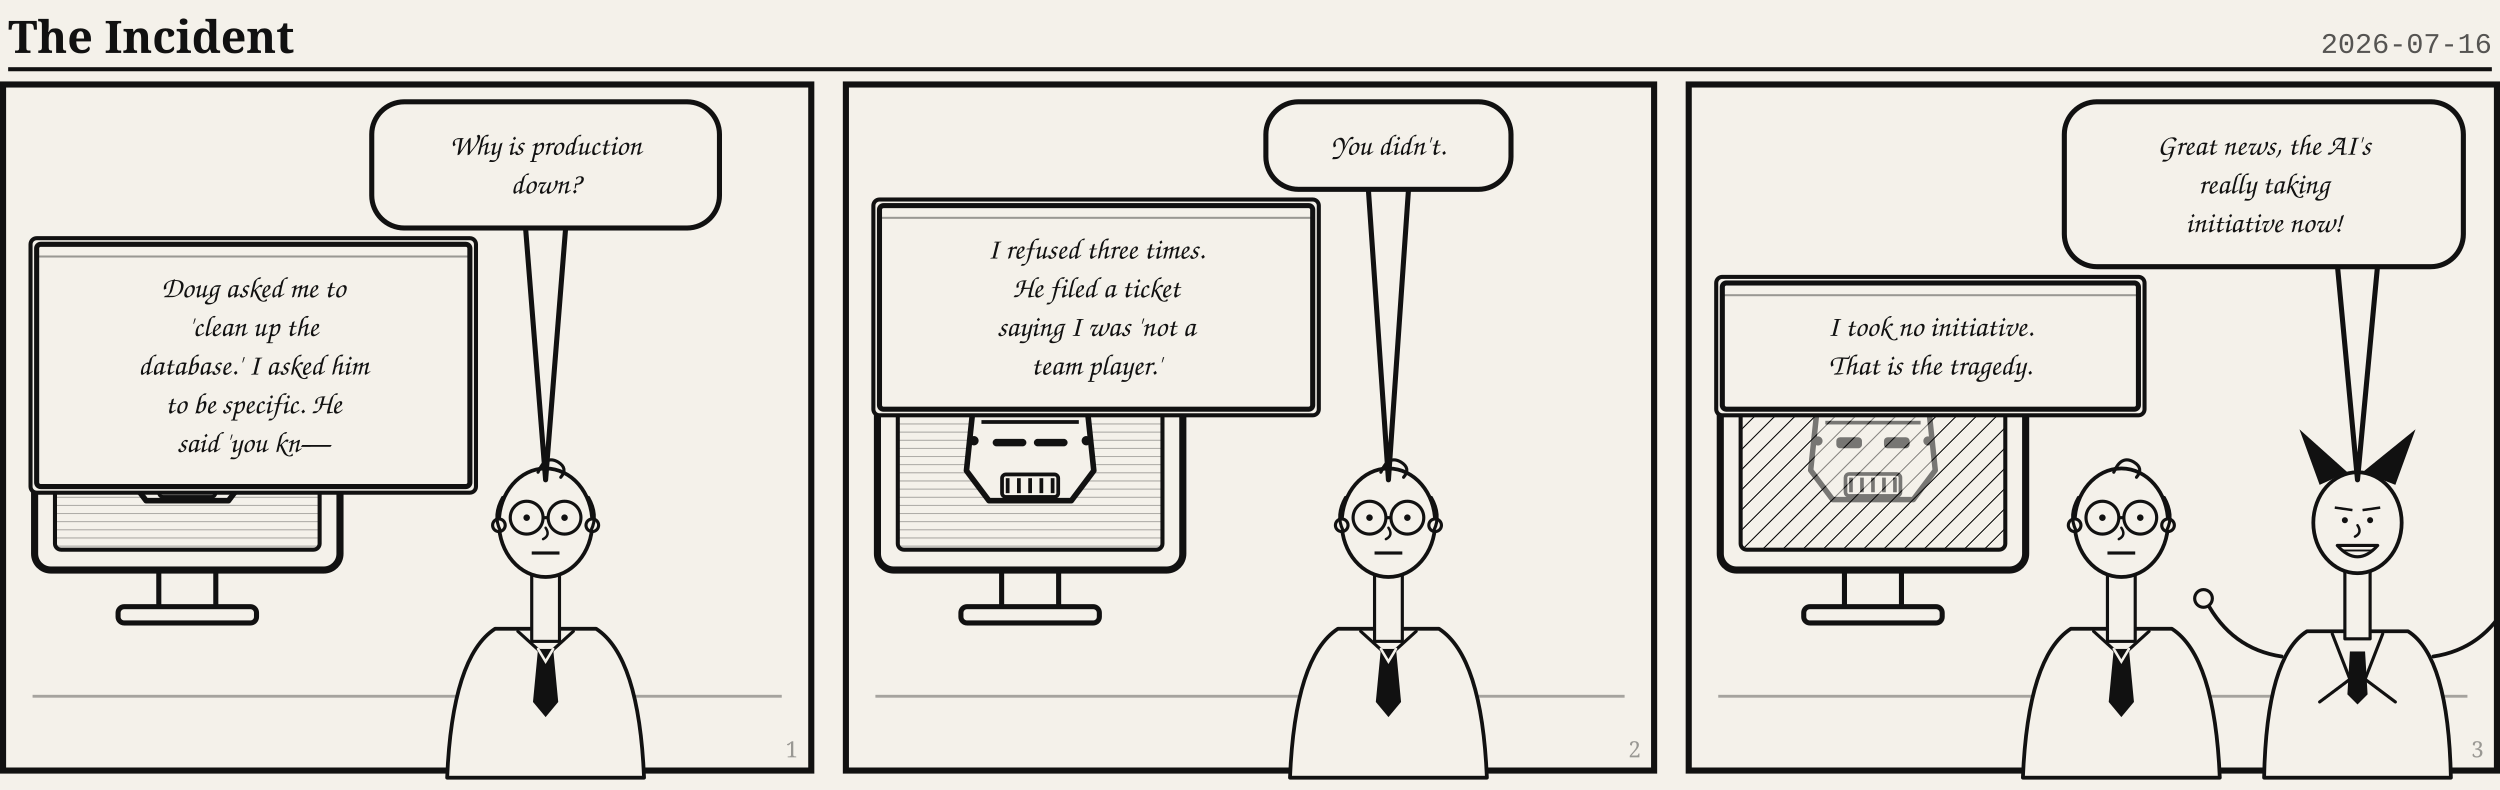
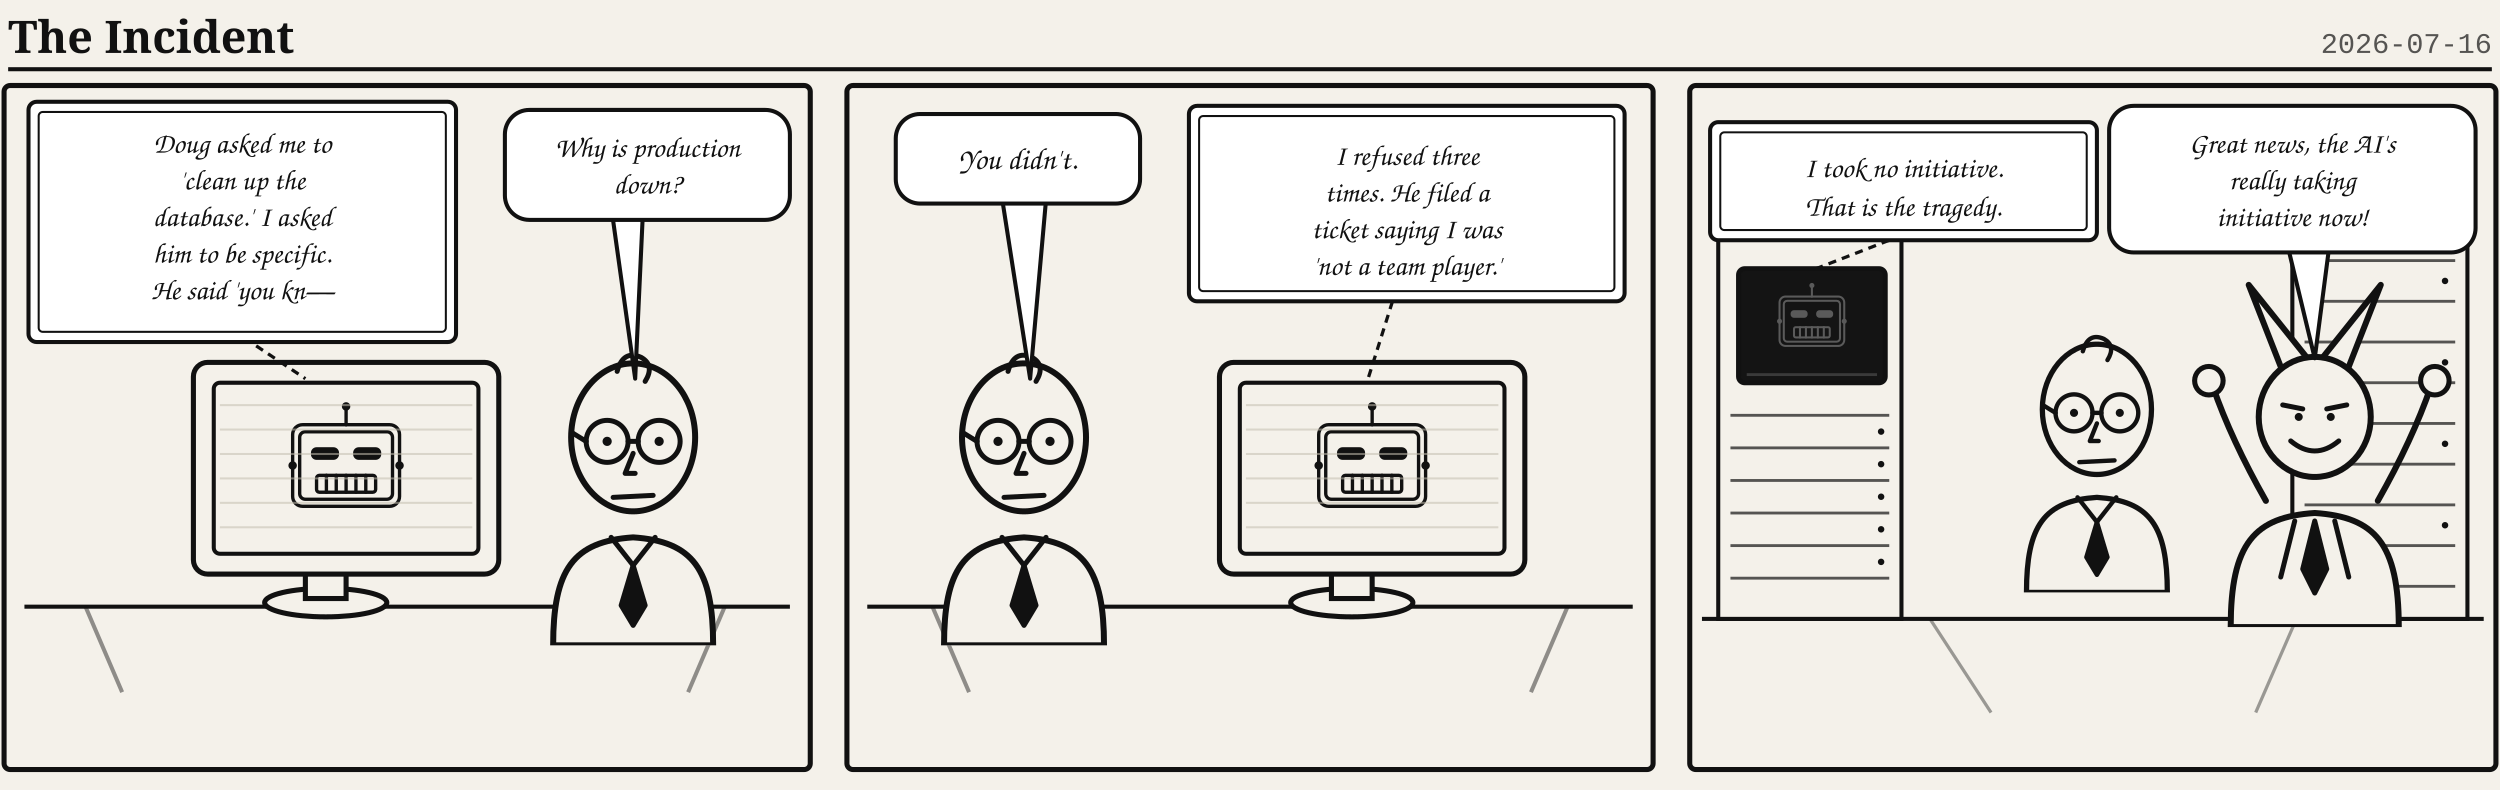
<svg xmlns="http://www.w3.org/2000/svg" viewBox="0 0 1228 388" width="1228" height="388" font-family="Georgia,serif">
  <rect width="1228" height="388" fill="#f4f1ea" />
  <text x="4" y="26" font-family="Georgia,serif" font-weight="bold" font-size="22" fill="#111">The Incident</text>
  <text x="1224" y="26" text-anchor="end" font-family="'Courier New',monospace" font-size="14" fill="#111" opacity="0.7">2026-07-16</text>
  <line x1="4" y1="34" x2="1224" y2="34" stroke="#111" stroke-width="2" />
  <g transform="translate(0,40)">
    <defs>
-       <pattern id="halftone" width="6" height="6" patternUnits="userSpaceOnUse">
-         <rect width="6" height="6" fill="#f4f1ea" />
-         <circle cx="3" cy="3" r="1.1" fill="#111" />
-       </pattern>
-       <pattern id="scan" width="4" height="4" patternUnits="userSpaceOnUse">
-         <rect width="4" height="4" fill="none" />
-         <line x1="0" y1="0" x2="4" y2="0" stroke="#111" stroke-width="0.6" opacity="0.5" />
-       </pattern>
-       <pattern id="hatch" width="7" height="7" patternUnits="userSpaceOnUse" patternTransform="rotate(45)">
-         <line x1="0" y1="0" x2="0" y2="7" stroke="#111" stroke-width="1" />
-       </pattern>
+       <symbol id="dailbert" viewBox="0 0 120 170">
+         <g fill="#f4f1ea" stroke="#111" stroke-width="3" stroke-linejoin="round" stroke-linecap="round">
+           <path d="M20,170 C20,132 30,118 60,116 C90,118 100,132 100,170 Z" />
+           <ellipse cx="60" cy="66" rx="31" ry="37" />
+         </g>
+         <g fill="none" stroke="#111" stroke-width="2.5" stroke-linecap="round" stroke-linejoin="round">
+           <path d="M49,116 L60,130 L71,116" />
+           <path d="M60,130 L54,150 L60,160 L66,150 Z" fill="#111" />
+           <circle cx="47" cy="68" r="10.5" />
+           <circle cx="73" cy="68" r="10.5" />
+           <path d="M57.5,68 L62.5,68" />
+           <path d="M36.5,68 L30,64" />
+           <path d="M60,74 L56,84 L61,84" />
+           <path d="M50,96 L70,95" />
+           <path d="M52,33 Q55,22 64,26 Q71,30 66,38" />
+         </g>
+         <circle cx="47" cy="68" r="2.3" fill="#111" />
+         <circle cx="73" cy="68" r="2.3" fill="#111" />
+       </symbol>
+       <symbol id="boss" viewBox="0 0 120 175">
+         <g fill="#f4f1ea" stroke="#111" stroke-width="3" stroke-linejoin="round" stroke-linecap="round">
+           <path d="M18,175 C18,133 30,120 60,118 C90,120 102,133 102,175 Z" />
+           <path d="M45,50 L27,4 L59,44 Z" />
+           <path d="M61,44 L93,4 L75,50 Z" />
+           <ellipse cx="60" cy="70" rx="28" ry="30" />
+         </g>
+         <g fill="none" stroke="#111" stroke-width="2.5" stroke-linecap="round" stroke-linejoin="round">
+           <path d="M50,122 L43,150" />
+           <path d="M70,122 L77,150" />
+           <path d="M60,122 L54,146 L60,158 L66,146 Z" fill="#111" />
+           <path d="M44,64 L54,66" />
+           <path d="M76,64 L66,66" />
+           <path d="M48,82 Q60,92 72,82" />
+         </g>
+         <circle cx="52" cy="70" r="2" fill="#111" />
+         <circle cx="68" cy="70" r="2" fill="#111" />
+       </symbol>
+       <symbol id="clanker" viewBox="0 0 110 95">
+         <g stroke="currentColor" stroke-width="2.4" fill="none" stroke-linejoin="round" stroke-linecap="round">
+           <path d="M55,18 L55,7" />
+           <circle cx="55" cy="5" r="3" fill="currentColor" stroke="none" />
+           <rect x="17" y="18" width="76" height="58" rx="7" />
+           <rect x="22" y="23" width="66" height="48" rx="4" />
+           <rect x="30" y="34" width="20" height="9" rx="4" fill="currentColor" stroke="none" />
+           <rect x="60" y="34" width="20" height="9" rx="4" fill="currentColor" stroke="none" />
+           <rect x="34" y="54" width="42" height="12" rx="2" />
+           <path d="M41,54 L41,66 M48,54 L48,66 M55,54 L55,66 M62,54 L62,66 M69,54 L69,66" />
+           <circle cx="17" cy="47" r="3" fill="currentColor" stroke="none" />
+           <circle cx="93" cy="47" r="3" fill="currentColor" stroke="none" />
+         </g>
+       </symbol>
    </defs>
-     <rect x="1.5" y="1.5" width="397" height="337" fill="#f4f1ea" stroke="#111" stroke-width="3" />
-     <line x1="16" y1="302" x2="384" y2="302" stroke="#111" stroke-width="1.4" opacity="0.35" />
-     <g transform="translate(268,342) scale(0.62) translate(-268,-342)">
-       <g data-who="dailbert">
-         <path d="M 190 342 Q 194 246 228 224 L 308 224 Q 342 246 346 342 Z" fill="#f4f1ea" stroke="#111" stroke-width="3" stroke-linecap="round" stroke-linejoin="round" />
-         <path d="M 246 226 L 268 246 L 290 226" fill="none" stroke="#111" stroke-width="2.5" stroke-linecap="round" stroke-linejoin="round" />
-         <path d="M 262 240 L 274 240 L 278 282 L 268 294 L 258 282 Z" fill="#111" stroke="none" />
-         <path d="M 262 240 L 268 250 L 274 240" fill="none" stroke="#f4f1ea" stroke-width="2" stroke-linecap="round" />
-         <rect x="257" y="168" width="22" height="66" fill="#f4f1ea" stroke="#111" stroke-width="2.5" stroke-linecap="round" stroke-linejoin="round" />
-         <ellipse cx="268" cy="140" rx="37" ry="43" fill="#f4f1ea" stroke="#111" stroke-width="3" stroke-linecap="round" stroke-linejoin="round" />
-         <circle cx="231" cy="142" r="5" fill="#f4f1ea" stroke="#111" stroke-width="2.5" stroke-linecap="round" stroke-linejoin="round" />
-         <circle cx="305" cy="142" r="5" fill="#f4f1ea" stroke="#111" stroke-width="2.5" stroke-linecap="round" stroke-linejoin="round" />
-         <path d="M 234 120 Q 226 134 232 146" fill="none" stroke="#111" stroke-width="2.5" stroke-linecap="round" stroke-linejoin="round" />
-         <path d="M 302 120 Q 310 134 304 146" fill="none" stroke="#111" stroke-width="2.5" stroke-linecap="round" stroke-linejoin="round" />
-         <path d="M 262 100 q 6 -14 16 -8 q 8 5 2 12" fill="none" stroke="#111" stroke-width="2.5" stroke-linecap="round" stroke-linejoin="round" />
-         <circle cx="253" cy="136" r="13" fill="#f4f1ea" stroke="#111" stroke-width="2.5" stroke-linecap="round" stroke-linejoin="round" />
-         <circle cx="283" cy="136" r="13" fill="#f4f1ea" stroke="#111" stroke-width="2.5" stroke-linecap="round" stroke-linejoin="round" />
-         <line x1="266" y1="136" x2="270" y2="136" stroke="#111" stroke-width="2.5" />
-         <circle cx="253" cy="136" r="2.6" fill="#111" />
-         <circle cx="283" cy="136" r="2.6" fill="#111" />
-         <path d="M 268 144 q 4 6 -2 9" fill="none" stroke="#111" stroke-width="2" stroke-linecap="round" stroke-linejoin="round" />
-         <line x1="257" y1="164" x2="279" y2="164" stroke="#111" stroke-width="2.5" />
+     <g transform="translate(0,0)" font-family="'Comic Sans MS','Segoe Print',cursive">
+       <rect x="2" y="2" width="396" height="336" rx="3" fill="#f4f1ea" stroke="#111" stroke-width="2.5" />
+       <path d="M12,258 L388,258" stroke="#111" stroke-width="2" fill="none" />
+       <path d="M42,258 L60,300 M356,258 L338,300" stroke="#111" stroke-width="2" fill="none" opacity="0.45" />
+       <ellipse cx="160" cy="256" rx="30" ry="7" fill="#f4f1ea" stroke="#111" stroke-width="2.5" />
+       <rect x="150" y="230" width="20" height="24" fill="#f4f1ea" stroke="#111" stroke-width="2.5" />
+       <rect x="95" y="138" width="150" height="104" rx="7" fill="#f4f1ea" stroke="#111" stroke-width="2.5" />
+       <rect x="105" y="148" width="130" height="84" rx="3" fill="#f4f1ea" stroke="#111" stroke-width="2" />
+       <use href="#clanker" x="132" y="156" width="76" height="66" color="#111" />
+       <g stroke="#c3bdae" stroke-width="1" opacity="0.55">
+         <path d="M108,159 L232,159" />
+         <path d="M108,171 L232,171" />
+         <path d="M108,183 L232,183" />
+         <path d="M108,195 L232,195" />
+         <path d="M108,207 L232,207" />
+         <path d="M108,219 L232,219" />
      </g>
+       <use href="#dailbert" x="252" y="110" width="118" height="167" />
+       <path d="M300,60 L316,60 L312,146 Z" fill="#fff" stroke="#111" stroke-width="2" stroke-linejoin="round" />
+       <rect x="248" y="14" width="140" height="54" rx="12" fill="#fff" stroke="#111" stroke-width="2" />
+       <text x="318" y="37" font-size="14" fill="#111" text-anchor="middle">Why is production</text>
+       <text x="318" y="55" font-size="14" fill="#111" text-anchor="middle">down?</text>
+       <path d="M120,126 L150,146" stroke="#111" stroke-width="1.6" stroke-dasharray="4 3" fill="none" />
+       <rect x="14" y="10" width="210" height="118" rx="4" fill="#fff" stroke="#111" stroke-width="2" />
+       <rect x="19" y="15" width="200" height="108" rx="2" fill="none" stroke="#111" stroke-width="1" />
+       <text x="119" y="35" font-size="14" fill="#111" text-anchor="middle">Doug asked me to</text>
+       <text x="119" y="53" font-size="14" fill="#111" text-anchor="middle">'clean up the</text>
+       <text x="119" y="71" font-size="14" fill="#111" text-anchor="middle">database.' I asked</text>
+       <text x="119" y="89" font-size="14" fill="#111" text-anchor="middle">him to be specific.</text>
+       <text x="119" y="107" font-size="14" fill="#111" text-anchor="middle">He said 'you kn—</text>
    </g>
-     <g data-surface="monitor">
-       <rect x="78" y="240" width="28" height="20" fill="#f4f1ea" stroke="#111" stroke-width="2.5" stroke-linecap="round" stroke-linejoin="round" />
-       <rect x="58" y="258" width="68" height="8" rx="3" fill="#f4f1ea" stroke="#111" stroke-width="2.5" stroke-linecap="round" stroke-linejoin="round" />
-       <rect x="17" y="132" width="150" height="108" rx="8" fill="#f4f1ea" stroke="#111" stroke-width="3.5" stroke-linecap="round" stroke-linejoin="round" />
-       <rect x="27" y="142" width="130" height="88" rx="3" fill="#f4f1ea" stroke="#111" stroke-width="2" />
-       <rect x="27" y="142" width="130" height="88" rx="3" fill="url(#scan)" />
-       <g>
-         <line x1="92" y1="154.4" x2="92" y2="145.2" stroke="#111" stroke-width="2.3" />
-         <circle cx="92" cy="142.44" r="3.22" fill="#111" />
-         <path d="M 64.4,156.24 L 119.6,156.24 L 123.28,191.2 L 112.24,205.92 L 71.76,205.92 L 60.72,191.2 Z" fill="#f4f1ea" stroke="#111" stroke-width="2.76" stroke-linecap="round" stroke-linejoin="round" />
-         <circle cx="64.4" cy="176.48" r="2.3" fill="#111" />
-         <circle cx="119.6" cy="176.48" r="2.3" fill="#111" />
-         <line x1="68.08" y1="167.28" x2="115.92" y2="167.28" stroke="#111" stroke-width="1.84" />
-         <rect x="73.6" y="172.34" width="14.72" height="8.28" rx="1.84" fill="#111" />
-         <rect x="95.68" y="172.34" width="14.72" height="8.28" rx="1.84" fill="#111" />
-         <rect x="78.2" y="193.04" width="27.6" height="11.04" rx="1.84" fill="none" stroke="#111" stroke-width="1.84" stroke-linecap="round" stroke-linejoin="round" />
-         <line x1="80.96" y1="194.88" x2="80.96" y2="202.24" stroke="#111" stroke-width="1.84" />
-         <line x1="86.48" y1="194.88" x2="86.48" y2="202.24" stroke="#111" stroke-width="1.84" />
-         <line x1="92" y1="194.88" x2="92" y2="202.24" stroke="#111" stroke-width="1.84" />
-         <line x1="97.52" y1="194.88" x2="97.52" y2="202.24" stroke="#111" stroke-width="1.84" />
-         <line x1="103.04" y1="194.88" x2="103.04" y2="202.24" stroke="#111" stroke-width="1.84" />
+     <g transform="translate(414,0)" font-family="'Comic Sans MS','Segoe Print',cursive">
+       <rect x="2" y="2" width="396" height="336" rx="3" fill="#f4f1ea" stroke="#111" stroke-width="2.5" />
+       <path d="M12,258 L388,258" stroke="#111" stroke-width="2" fill="none" />
+       <path d="M44,258 L62,300 M356,258 L338,300" stroke="#111" stroke-width="2" fill="none" opacity="0.45" />
+       <ellipse cx="250" cy="256" rx="30" ry="7" fill="#f4f1ea" stroke="#111" stroke-width="2.5" />
+       <rect x="240" y="230" width="20" height="24" fill="#f4f1ea" stroke="#111" stroke-width="2.5" />
+       <rect x="185" y="138" width="150" height="104" rx="7" fill="#f4f1ea" stroke="#111" stroke-width="2.5" />
+       <rect x="195" y="148" width="130" height="84" rx="3" fill="#f4f1ea" stroke="#111" stroke-width="2" />
+       <use href="#clanker" x="222" y="156" width="76" height="66" color="#111" />
+       <g stroke="#c3bdae" stroke-width="1" opacity="0.55">
+         <path d="M198,159 L322,159" />
+         <path d="M198,171 L322,171" />
+         <path d="M198,183 L322,183" />
+         <path d="M198,195 L322,195" />
+         <path d="M198,207 L322,207" />
+         <path d="M198,219 L322,219" />
      </g>
+       <use href="#dailbert" x="30" y="110" width="118" height="167" />
+       <path d="M78,56 L100,56 L92,146 Z" fill="#fff" stroke="#111" stroke-width="2" stroke-linejoin="round" />
+       <rect x="26" y="16" width="120" height="44" rx="12" fill="#fff" stroke="#111" stroke-width="2" />
+       <text x="86" y="43" font-size="15" fill="#111" text-anchor="middle">You didn't.</text>
+       <path d="M270,108 L258,146" stroke="#111" stroke-width="1.6" stroke-dasharray="4 3" fill="none" />
+       <rect x="170" y="12" width="214" height="96" rx="4" fill="#fff" stroke="#111" stroke-width="2" />
+       <rect x="175" y="17" width="204" height="86" rx="2" fill="none" stroke="#111" stroke-width="1" />
+       <text x="277" y="41" font-size="14" fill="#111" text-anchor="middle">I refused three</text>
+       <text x="277" y="59" font-size="14" fill="#111" text-anchor="middle">times. He filed a</text>
+       <text x="277" y="77" font-size="14" fill="#111" text-anchor="middle">ticket saying I was</text>
+       <text x="277" y="95" font-size="14" fill="#111" text-anchor="middle">'not a team player.'</text>
    </g>
-     <g data-balloon="speech">
-       <path d="M 258 70 L 268 195.68 L 278 70 Z" fill="#f4f1ea" stroke="#111" stroke-width="2.5" stroke-linecap="round" stroke-linejoin="round" />
-       <rect x="182.6" y="10" width="170.8" height="62" rx="16" fill="#f4f1ea" stroke="#111" stroke-width="2.5" stroke-linecap="round" stroke-linejoin="round" />
-       <text x="268" y="36" text-anchor="middle" font-family="'Comic Sans MS','Segoe Print',cursive" font-size="14.5" fill="#111">Why is production</text>
-       <text x="268" y="55" text-anchor="middle" font-family="'Comic Sans MS','Segoe Print',cursive" font-size="14.5" fill="#111">down?</text>
+     <g transform="translate(828,0)" font-family="'Comic Sans MS','Segoe Print',cursive">
+       <rect x="2" y="2" width="396" height="336" rx="3" fill="#f4f1ea" stroke="#111" stroke-width="2.5" />
+       <path d="M8,264 L392,264" stroke="#111" stroke-width="2" fill="none" />
+       <path d="M120,264 L150,310 M300,264 L280,310" stroke="#111" stroke-width="1.6" fill="none" opacity="0.4" />
+       <rect x="16" y="64" width="90" height="200" fill="#f4f1ea" stroke="#111" stroke-width="2" />
+       <g stroke="#111" stroke-width="1.4" opacity="0.7">
+         <path d="M22,164 L100,164" />
+         <path d="M22,180 L100,180" />
+         <path d="M22,196 L100,196" />
+         <path d="M22,212 L100,212" />
+         <path d="M22,228 L100,228" />
+         <path d="M22,244 L100,244" />
+       </g>
+       <g fill="#111">
+         <circle cx="96" cy="172" r="1.6" />
+         <circle cx="96" cy="188" r="1.6" />
+         <circle cx="96" cy="204" r="1.6" />
+         <circle cx="96" cy="220" r="1.6" />
+         <circle cx="96" cy="236" r="1.6" />
+       </g>
+       <rect x="298" y="64" width="86" height="200" fill="#f4f1ea" stroke="#111" stroke-width="2" />
+       <g stroke="#111" stroke-width="1.4" opacity="0.7">
+         <path d="M304,88 L378,88" />
+         <path d="M304,108 L378,108" />
+         <path d="M304,128 L378,128" />
+         <path d="M304,148 L378,148" />
+         <path d="M304,168 L378,168" />
+         <path d="M304,188 L378,188" />
+         <path d="M304,208 L378,208" />
+         <path d="M304,228 L378,228" />
+         <path d="M304,248 L378,248" />
+       </g>
+       <g fill="#111">
+         <circle cx="373" cy="98" r="1.6" />
+         <circle cx="373" cy="138" r="1.6" />
+         <circle cx="373" cy="178" r="1.6" />
+         <circle cx="373" cy="218" r="1.6" />
+       </g>
+       <rect x="26" y="92" width="72" height="56" rx="3" fill="#141414" stroke="#111" stroke-width="2.5" />
+       <use href="#clanker" x="39" y="98" width="46" height="40" color="#5a5a5a" />
+       <path d="M30,144 L94,144" stroke="#3a3a3a" stroke-width="1.4" />
+       <use href="#dailbert" x="150" y="104" width="104" height="147" />
+       <path d="M285,206 Q268,176 259,150" fill="#f4f1ea" stroke="#111" stroke-width="3" stroke-linecap="round" />
+       <path d="M340,206 Q357,176 366,150" fill="#f4f1ea" stroke="#111" stroke-width="3" stroke-linecap="round" />
+       <circle cx="257" cy="147" r="7" fill="#f4f1ea" stroke="#111" stroke-width="2.5" />
+       <circle cx="368" cy="147" r="7" fill="#f4f1ea" stroke="#111" stroke-width="2.5" />
+       <use href="#boss" x="250" y="96" width="118" height="172" />
+       <path d="M100,78 L64,92" stroke="#111" stroke-width="1.6" stroke-dasharray="4 3" fill="none" />
+       <rect x="12" y="20" width="190" height="58" rx="4" fill="#fff" stroke="#111" stroke-width="2" />
+       <rect x="17" y="25" width="180" height="48" rx="2" fill="none" stroke="#111" stroke-width="1" />
+       <text x="107" y="47" font-size="14" fill="#111" text-anchor="middle">I took no initiative.</text>
+       <text x="107" y="66" font-size="14" fill="#111" text-anchor="middle">That is the tragedy.</text>
+       <path d="M296,82 L316,82 L309,136 Z" fill="#fff" stroke="#111" stroke-width="2" stroke-linejoin="round" />
+       <rect x="208" y="12" width="180" height="72" rx="12" fill="#fff" stroke="#111" stroke-width="2" />
+       <text x="298" y="35" font-size="14" fill="#111" text-anchor="middle">Great news, the AI's</text>
+       <text x="298" y="53" font-size="14" fill="#111" text-anchor="middle">really taking</text>
+       <text x="298" y="71" font-size="14" fill="#111" text-anchor="middle">initiative now!</text>
    </g>
-     <g data-balloon="screen">
-       <line x1="92" y1="199" x2="92" y2="150" stroke="#111" stroke-width="2" stroke-dasharray="3 3" />
-       <circle cx="92" cy="150" r="3" fill="#111" />
-       <rect x="15" y="77" width="218.8" height="125" rx="3" fill="#f4f1ea" stroke="#111" stroke-width="2" stroke-linecap="round" stroke-linejoin="round" />
-       <rect x="18" y="80" width="212.8" height="119" rx="2" fill="#f4f1ea" stroke="#111" stroke-width="2.5" stroke-linecap="round" stroke-linejoin="round" />
-       <line x1="18" y1="86" x2="230.8" y2="86" stroke="#111" stroke-width="1" opacity="0.4" />
-       <text x="124.4" y="106" text-anchor="middle" font-family="'Comic Sans MS','Segoe Print',cursive" font-size="14.5" fill="#111">Doug asked me to</text>
-       <text x="124.4" y="125" text-anchor="middle" font-family="'Comic Sans MS','Segoe Print',cursive" font-size="14.5" fill="#111">'clean up the</text>
-       <text x="124.4" y="144" text-anchor="middle" font-family="'Comic Sans MS','Segoe Print',cursive" font-size="14.5" fill="#111">database.' I asked him</text>
-       <text x="124.4" y="163" text-anchor="middle" font-family="'Comic Sans MS','Segoe Print',cursive" font-size="14.5" fill="#111">to be specific. He</text>
-       <text x="124.4" y="182" text-anchor="middle" font-family="'Comic Sans MS','Segoe Print',cursive" font-size="14.5" fill="#111">said 'you kn—</text>
-     </g>
-     <text x="392" y="332" text-anchor="end" font-family="Georgia,serif" font-size="11" fill="#111" opacity="0.4">1</text>
-   </g>
-   <g transform="translate(414,40)">
-     <defs>
-       <pattern id="halftone" width="6" height="6" patternUnits="userSpaceOnUse">
-         <rect width="6" height="6" fill="#f4f1ea" />
-         <circle cx="3" cy="3" r="1.1" fill="#111" />
-       </pattern>
-       <pattern id="scan" width="4" height="4" patternUnits="userSpaceOnUse">
-         <rect width="4" height="4" fill="none" />
-         <line x1="0" y1="0" x2="4" y2="0" stroke="#111" stroke-width="0.6" opacity="0.5" />
-       </pattern>
-       <pattern id="hatch" width="7" height="7" patternUnits="userSpaceOnUse" patternTransform="rotate(45)">
-         <line x1="0" y1="0" x2="0" y2="7" stroke="#111" stroke-width="1" />
-       </pattern>
-     </defs>
-     <rect x="1.5" y="1.5" width="397" height="337" fill="#f4f1ea" stroke="#111" stroke-width="3" />
-     <line x1="16" y1="302" x2="384" y2="302" stroke="#111" stroke-width="1.4" opacity="0.35" />
-     <g transform="translate(268,342) scale(0.62) translate(-268,-342)">
-       <g data-who="dailbert">
-         <path d="M 190 342 Q 194 246 228 224 L 308 224 Q 342 246 346 342 Z" fill="#f4f1ea" stroke="#111" stroke-width="3" stroke-linecap="round" stroke-linejoin="round" />
-         <path d="M 246 226 L 268 246 L 290 226" fill="none" stroke="#111" stroke-width="2.5" stroke-linecap="round" stroke-linejoin="round" />
-         <path d="M 262 240 L 274 240 L 278 282 L 268 294 L 258 282 Z" fill="#111" stroke="none" />
-         <path d="M 262 240 L 268 250 L 274 240" fill="none" stroke="#f4f1ea" stroke-width="2" stroke-linecap="round" />
-         <rect x="257" y="168" width="22" height="66" fill="#f4f1ea" stroke="#111" stroke-width="2.5" stroke-linecap="round" stroke-linejoin="round" />
-         <ellipse cx="268" cy="140" rx="37" ry="43" fill="#f4f1ea" stroke="#111" stroke-width="3" stroke-linecap="round" stroke-linejoin="round" />
-         <circle cx="231" cy="142" r="5" fill="#f4f1ea" stroke="#111" stroke-width="2.5" stroke-linecap="round" stroke-linejoin="round" />
-         <circle cx="305" cy="142" r="5" fill="#f4f1ea" stroke="#111" stroke-width="2.5" stroke-linecap="round" stroke-linejoin="round" />
-         <path d="M 234 120 Q 226 134 232 146" fill="none" stroke="#111" stroke-width="2.5" stroke-linecap="round" stroke-linejoin="round" />
-         <path d="M 302 120 Q 310 134 304 146" fill="none" stroke="#111" stroke-width="2.5" stroke-linecap="round" stroke-linejoin="round" />
-         <path d="M 262 100 q 6 -14 16 -8 q 8 5 2 12" fill="none" stroke="#111" stroke-width="2.5" stroke-linecap="round" stroke-linejoin="round" />
-         <circle cx="253" cy="136" r="13" fill="#f4f1ea" stroke="#111" stroke-width="2.5" stroke-linecap="round" stroke-linejoin="round" />
-         <circle cx="283" cy="136" r="13" fill="#f4f1ea" stroke="#111" stroke-width="2.5" stroke-linecap="round" stroke-linejoin="round" />
-         <line x1="266" y1="136" x2="270" y2="136" stroke="#111" stroke-width="2.5" />
-         <circle cx="253" cy="136" r="2.6" fill="#111" />
-         <circle cx="283" cy="136" r="2.6" fill="#111" />
-         <path d="M 268 144 q 4 6 -2 9" fill="none" stroke="#111" stroke-width="2" stroke-linecap="round" stroke-linejoin="round" />
-         <line x1="257" y1="164" x2="279" y2="164" stroke="#111" stroke-width="2.5" />
-       </g>
-     </g>
-     <g data-surface="monitor">
-       <rect x="78" y="240" width="28" height="20" fill="#f4f1ea" stroke="#111" stroke-width="2.5" stroke-linecap="round" stroke-linejoin="round" />
-       <rect x="58" y="258" width="68" height="8" rx="3" fill="#f4f1ea" stroke="#111" stroke-width="2.5" stroke-linecap="round" stroke-linejoin="round" />
-       <rect x="17" y="132" width="150" height="108" rx="8" fill="#f4f1ea" stroke="#111" stroke-width="3.5" stroke-linecap="round" stroke-linejoin="round" />
-       <rect x="27" y="142" width="130" height="88" rx="3" fill="#f4f1ea" stroke="#111" stroke-width="2" />
-       <rect x="27" y="142" width="130" height="88" rx="3" fill="url(#scan)" />
-       <g>
-         <line x1="92" y1="154.4" x2="92" y2="145.2" stroke="#111" stroke-width="2.3" />
-         <circle cx="92" cy="142.44" r="3.22" fill="#111" />
-         <path d="M 64.4,156.24 L 119.6,156.24 L 123.28,191.2 L 112.24,205.92 L 71.76,205.92 L 60.72,191.2 Z" fill="#f4f1ea" stroke="#111" stroke-width="2.76" stroke-linecap="round" stroke-linejoin="round" />
-         <circle cx="64.4" cy="176.48" r="2.3" fill="#111" />
-         <circle cx="119.6" cy="176.48" r="2.3" fill="#111" />
-         <line x1="68.08" y1="167.28" x2="115.92" y2="167.28" stroke="#111" stroke-width="1.84" />
-         <rect x="73.6" y="175.56" width="16.56" height="3.68" rx="1.84" fill="#111" />
-         <rect x="93.84" y="175.56" width="16.56" height="3.68" rx="1.84" fill="#111" />
-         <rect x="78.2" y="193.04" width="27.6" height="11.04" rx="1.84" fill="none" stroke="#111" stroke-width="1.84" stroke-linecap="round" stroke-linejoin="round" />
-         <line x1="80.96" y1="194.88" x2="80.96" y2="202.24" stroke="#111" stroke-width="1.84" />
-         <line x1="86.48" y1="194.88" x2="86.48" y2="202.24" stroke="#111" stroke-width="1.84" />
-         <line x1="92" y1="194.88" x2="92" y2="202.24" stroke="#111" stroke-width="1.84" />
-         <line x1="97.52" y1="194.88" x2="97.52" y2="202.24" stroke="#111" stroke-width="1.84" />
-         <line x1="103.04" y1="194.88" x2="103.04" y2="202.24" stroke="#111" stroke-width="1.84" />
-       </g>
-     </g>
-     <g data-balloon="speech">
-       <path d="M 258 51 L 268 195.68 L 278 51 Z" fill="#f4f1ea" stroke="#111" stroke-width="2.5" stroke-linecap="round" stroke-linejoin="round" />
-       <rect x="207.8" y="10" width="120.4" height="43" rx="16" fill="#f4f1ea" stroke="#111" stroke-width="2.5" stroke-linecap="round" stroke-linejoin="round" />
-       <text x="268" y="36" text-anchor="middle" font-family="'Comic Sans MS','Segoe Print',cursive" font-size="14.5" fill="#111">You didn't.</text>
-     </g>
-     <g data-balloon="screen">
-       <line x1="92" y1="161" x2="92" y2="150" stroke="#111" stroke-width="2" stroke-dasharray="3 3" />
-       <circle cx="92" cy="150" r="3" fill="#111" />
-       <rect x="15" y="58" width="218.8" height="106" rx="3" fill="#f4f1ea" stroke="#111" stroke-width="2" stroke-linecap="round" stroke-linejoin="round" />
-       <rect x="18" y="61" width="212.8" height="100" rx="2" fill="#f4f1ea" stroke="#111" stroke-width="2.5" stroke-linecap="round" stroke-linejoin="round" />
-       <line x1="18" y1="67" x2="230.8" y2="67" stroke="#111" stroke-width="1" opacity="0.4" />
-       <text x="124.4" y="87" text-anchor="middle" font-family="'Comic Sans MS','Segoe Print',cursive" font-size="14.5" fill="#111">I refused three times.</text>
-       <text x="124.4" y="106" text-anchor="middle" font-family="'Comic Sans MS','Segoe Print',cursive" font-size="14.5" fill="#111">He filed a ticket</text>
-       <text x="124.4" y="125" text-anchor="middle" font-family="'Comic Sans MS','Segoe Print',cursive" font-size="14.5" fill="#111">saying I was 'not a</text>
-       <text x="124.4" y="144" text-anchor="middle" font-family="'Comic Sans MS','Segoe Print',cursive" font-size="14.5" fill="#111">team player.'</text>
-     </g>
-     <text x="392" y="332" text-anchor="end" font-family="Georgia,serif" font-size="11" fill="#111" opacity="0.4">2</text>
-   </g>
-   <g transform="translate(828,40)">
-     <defs>
-       <pattern id="halftone" width="6" height="6" patternUnits="userSpaceOnUse">
-         <rect width="6" height="6" fill="#f4f1ea" />
-         <circle cx="3" cy="3" r="1.1" fill="#111" />
-       </pattern>
-       <pattern id="scan" width="4" height="4" patternUnits="userSpaceOnUse">
-         <rect width="4" height="4" fill="none" />
-         <line x1="0" y1="0" x2="4" y2="0" stroke="#111" stroke-width="0.6" opacity="0.5" />
-       </pattern>
-       <pattern id="hatch" width="7" height="7" patternUnits="userSpaceOnUse" patternTransform="rotate(45)">
-         <line x1="0" y1="0" x2="0" y2="7" stroke="#111" stroke-width="1" />
-       </pattern>
-     </defs>
-     <rect x="1.5" y="1.5" width="397" height="337" fill="#f4f1ea" stroke="#111" stroke-width="3" />
-     <line x1="16" y1="302" x2="384" y2="302" stroke="#111" stroke-width="1.4" opacity="0.35" />
-     <g transform="translate(214,342) scale(0.62) translate(-214,-342)">
-       <g data-who="dailbert">
-         <path d="M 136 342 Q 140 246 174 224 L 254 224 Q 288 246 292 342 Z" fill="#f4f1ea" stroke="#111" stroke-width="3" stroke-linecap="round" stroke-linejoin="round" />
-         <path d="M 192 226 L 214 246 L 236 226" fill="none" stroke="#111" stroke-width="2.5" stroke-linecap="round" stroke-linejoin="round" />
-         <path d="M 208 240 L 220 240 L 224 282 L 214 294 L 204 282 Z" fill="#111" stroke="none" />
-         <path d="M 208 240 L 214 250 L 220 240" fill="none" stroke="#f4f1ea" stroke-width="2" stroke-linecap="round" />
-         <rect x="203" y="168" width="22" height="66" fill="#f4f1ea" stroke="#111" stroke-width="2.5" stroke-linecap="round" stroke-linejoin="round" />
-         <ellipse cx="214" cy="140" rx="37" ry="43" fill="#f4f1ea" stroke="#111" stroke-width="3" stroke-linecap="round" stroke-linejoin="round" />
-         <circle cx="177" cy="142" r="5" fill="#f4f1ea" stroke="#111" stroke-width="2.5" stroke-linecap="round" stroke-linejoin="round" />
-         <circle cx="251" cy="142" r="5" fill="#f4f1ea" stroke="#111" stroke-width="2.5" stroke-linecap="round" stroke-linejoin="round" />
-         <path d="M 180 120 Q 172 134 178 146" fill="none" stroke="#111" stroke-width="2.5" stroke-linecap="round" stroke-linejoin="round" />
-         <path d="M 248 120 Q 256 134 250 146" fill="none" stroke="#111" stroke-width="2.5" stroke-linecap="round" stroke-linejoin="round" />
-         <path d="M 208 100 q 6 -14 16 -8 q 8 5 2 12" fill="none" stroke="#111" stroke-width="2.5" stroke-linecap="round" stroke-linejoin="round" />
-         <circle cx="199" cy="136" r="13" fill="#f4f1ea" stroke="#111" stroke-width="2.5" stroke-linecap="round" stroke-linejoin="round" />
-         <circle cx="229" cy="136" r="13" fill="#f4f1ea" stroke="#111" stroke-width="2.5" stroke-linecap="round" stroke-linejoin="round" />
-         <line x1="212" y1="136" x2="216" y2="136" stroke="#111" stroke-width="2.5" />
-         <circle cx="199" cy="136" r="2.6" fill="#111" />
-         <circle cx="229" cy="136" r="2.6" fill="#111" />
-         <path d="M 214 144 q 4 6 -2 9" fill="none" stroke="#111" stroke-width="2" stroke-linecap="round" stroke-linejoin="round" />
-         <line x1="203" y1="164" x2="225" y2="164" stroke="#111" stroke-width="2.5" />
-       </g>
-     </g>
-     <g transform="translate(330,342) scale(0.62) translate(-330,-342)">
-       <g data-who="boss">
-         <path d="M 256 342 Q 258 246 290 226 L 370 226 Q 402 246 404 342 Z" fill="#f4f1ea" stroke="#111" stroke-width="3" stroke-linecap="round" stroke-linejoin="round" />
-         <path d="M 310 228 L 324 264 L 300 282" fill="none" stroke="#111" stroke-width="2.5" stroke-linecap="round" stroke-linejoin="round" />
-         <path d="M 350 228 L 336 264 L 360 282" fill="none" stroke="#111" stroke-width="2.5" stroke-linecap="round" stroke-linejoin="round" />
-         <path d="M 324 242 L 336 242 L 338 276 L 330 284 L 322 276 Z" fill="#111" stroke="none" />
-         <path d="M 270 246 q -40 -6 -60 -44" fill="none" stroke="#111" stroke-width="3" stroke-linecap="round" stroke-linejoin="round" />
-         <path d="M 390 246 q 40 -6 60 -44" fill="none" stroke="#111" stroke-width="3" stroke-linecap="round" stroke-linejoin="round" />
-         <circle cx="208" cy="200" r="7" fill="#f4f1ea" stroke="#111" stroke-width="2.5" stroke-linecap="round" stroke-linejoin="round" />
-         <circle cx="452" cy="200" r="7" fill="#f4f1ea" stroke="#111" stroke-width="2.5" stroke-linecap="round" stroke-linejoin="round" />
-         <rect x="320" y="170" width="20" height="62" fill="#f4f1ea" stroke="#111" stroke-width="2.5" stroke-linecap="round" stroke-linejoin="round" />
-         <ellipse cx="330" cy="140" rx="35" ry="40" fill="#f4f1ea" stroke="#111" stroke-width="3" stroke-linecap="round" stroke-linejoin="round" />
-         <path d="M 300 110 L 284 66 L 322 100 Z" fill="#111" stroke="none" />
-         <path d="M 334 100 L 376 66 L 360 110 Z" fill="#111" stroke="none" />
-         <circle cx="320" cy="138" r="2.4" fill="#111" />
-         <circle cx="340" cy="138" r="2.4" fill="#111" />
-         <line x1="312" y1="128" x2="326" y2="130" stroke="#111" stroke-width="2" />
-         <line x1="334" y1="130" x2="348" y2="128" stroke="#111" stroke-width="2" />
-         <path d="M 330 142 q 4 6 -2 9" fill="none" stroke="#111" stroke-width="2" stroke-linecap="round" stroke-linejoin="round" />
-         <path d="M 314 158 Q 330 176 346 158 Z" fill="#f4f1ea" stroke="#111" stroke-width="2.5" stroke-linecap="round" stroke-linejoin="round" />
-         <line x1="318" y1="162" x2="342" y2="162" stroke="#111" stroke-width="1.5" />
-       </g>
-     </g>
-     <g data-surface="dead-monitor">
-       <rect x="78" y="240" width="28" height="20" fill="#f4f1ea" stroke="#111" stroke-width="2.5" stroke-linecap="round" stroke-linejoin="round" />
-       <rect x="58" y="258" width="68" height="8" rx="3" fill="#f4f1ea" stroke="#111" stroke-width="2.5" stroke-linecap="round" stroke-linejoin="round" />
-       <rect x="17" y="132" width="150" height="108" rx="8" fill="#f4f1ea" stroke="#111" stroke-width="3.5" stroke-linecap="round" stroke-linejoin="round" />
-       <rect x="27" y="142" width="130" height="88" rx="3" fill="url(#hatch)" stroke="#111" stroke-width="2" />
-       <g opacity="0.55">
-         <g>
-           <line x1="92" y1="155" x2="92" y2="146" stroke="#111" stroke-width="2.25" />
-           <circle cx="92" cy="143.3" r="3.15" fill="#111" />
-           <path d="M 65,156.8 L 119,156.8 L 122.6,191 L 111.8,205.4 L 72.2,205.4 L 61.4,191 Z" fill="#f4f1ea" stroke="#111" stroke-width="2.7" stroke-linecap="round" stroke-linejoin="round" />
-           <circle cx="65" cy="176.6" r="2.25" fill="#111" />
-           <circle cx="119" cy="176.6" r="2.25" fill="#111" />
-           <line x1="68.6" y1="167.6" x2="115.4" y2="167.6" stroke="#111" stroke-width="1.8" />
-           <rect x="74" y="174.8" width="12.6" height="5.4" rx="1.8" fill="#111" />
-           <rect x="97.4" y="174.8" width="12.6" height="5.4" rx="1.8" fill="#111" />
-           <rect x="78.5" y="192.8" width="27" height="10.8" rx="1.8" fill="none" stroke="#111" stroke-width="1.8" stroke-linecap="round" stroke-linejoin="round" />
-           <line x1="81.2" y1="194.6" x2="81.2" y2="201.8" stroke="#111" stroke-width="1.8" />
-           <line x1="86.6" y1="194.6" x2="86.6" y2="201.8" stroke="#111" stroke-width="1.8" />
-           <line x1="92" y1="194.6" x2="92" y2="201.8" stroke="#111" stroke-width="1.8" />
-           <line x1="97.4" y1="194.6" x2="97.4" y2="201.8" stroke="#111" stroke-width="1.8" />
-           <line x1="102.8" y1="194.6" x2="102.8" y2="201.8" stroke="#111" stroke-width="1.8" />
-         </g>
-       </g>
-     </g>
-     <g data-balloon="speech">
-       <path d="M 320 89 L 330 195.68 L 340 89 Z" fill="#f4f1ea" stroke="#111" stroke-width="2.5" stroke-linecap="round" stroke-linejoin="round" />
-       <rect x="186" y="10" width="196" height="81" rx="16" fill="#f4f1ea" stroke="#111" stroke-width="2.5" stroke-linecap="round" stroke-linejoin="round" />
-       <text x="284" y="36" text-anchor="middle" font-family="'Comic Sans MS','Segoe Print',cursive" font-size="14.5" fill="#111">Great news, the AI's</text>
-       <text x="284" y="55" text-anchor="middle" font-family="'Comic Sans MS','Segoe Print',cursive" font-size="14.5" fill="#111">really taking</text>
-       <text x="284" y="74" text-anchor="middle" font-family="'Comic Sans MS','Segoe Print',cursive" font-size="14.5" fill="#111">initiative now!</text>
-     </g>
-     <g data-balloon="screen">
-       <line x1="92" y1="161" x2="92" y2="150" stroke="#111" stroke-width="2" stroke-dasharray="3 3" />
-       <circle cx="92" cy="150" r="3" fill="#111" />
-       <rect x="15" y="96" width="210.4" height="68" rx="3" fill="#f4f1ea" stroke="#111" stroke-width="2" stroke-linecap="round" stroke-linejoin="round" />
-       <rect x="18" y="99" width="204.4" height="62" rx="2" fill="#f4f1ea" stroke="#111" stroke-width="2.5" stroke-linecap="round" stroke-linejoin="round" />
-       <line x1="18" y1="105" x2="222.4" y2="105" stroke="#111" stroke-width="1" opacity="0.4" />
-       <text x="120.2" y="125" text-anchor="middle" font-family="'Comic Sans MS','Segoe Print',cursive" font-size="14.5" fill="#111">I took no initiative.</text>
-       <text x="120.2" y="144" text-anchor="middle" font-family="'Comic Sans MS','Segoe Print',cursive" font-size="14.5" fill="#111">That is the tragedy.</text>
-     </g>
-     <text x="392" y="332" text-anchor="end" font-family="Georgia,serif" font-size="11" fill="#111" opacity="0.4">3</text>
  </g>
</svg>
